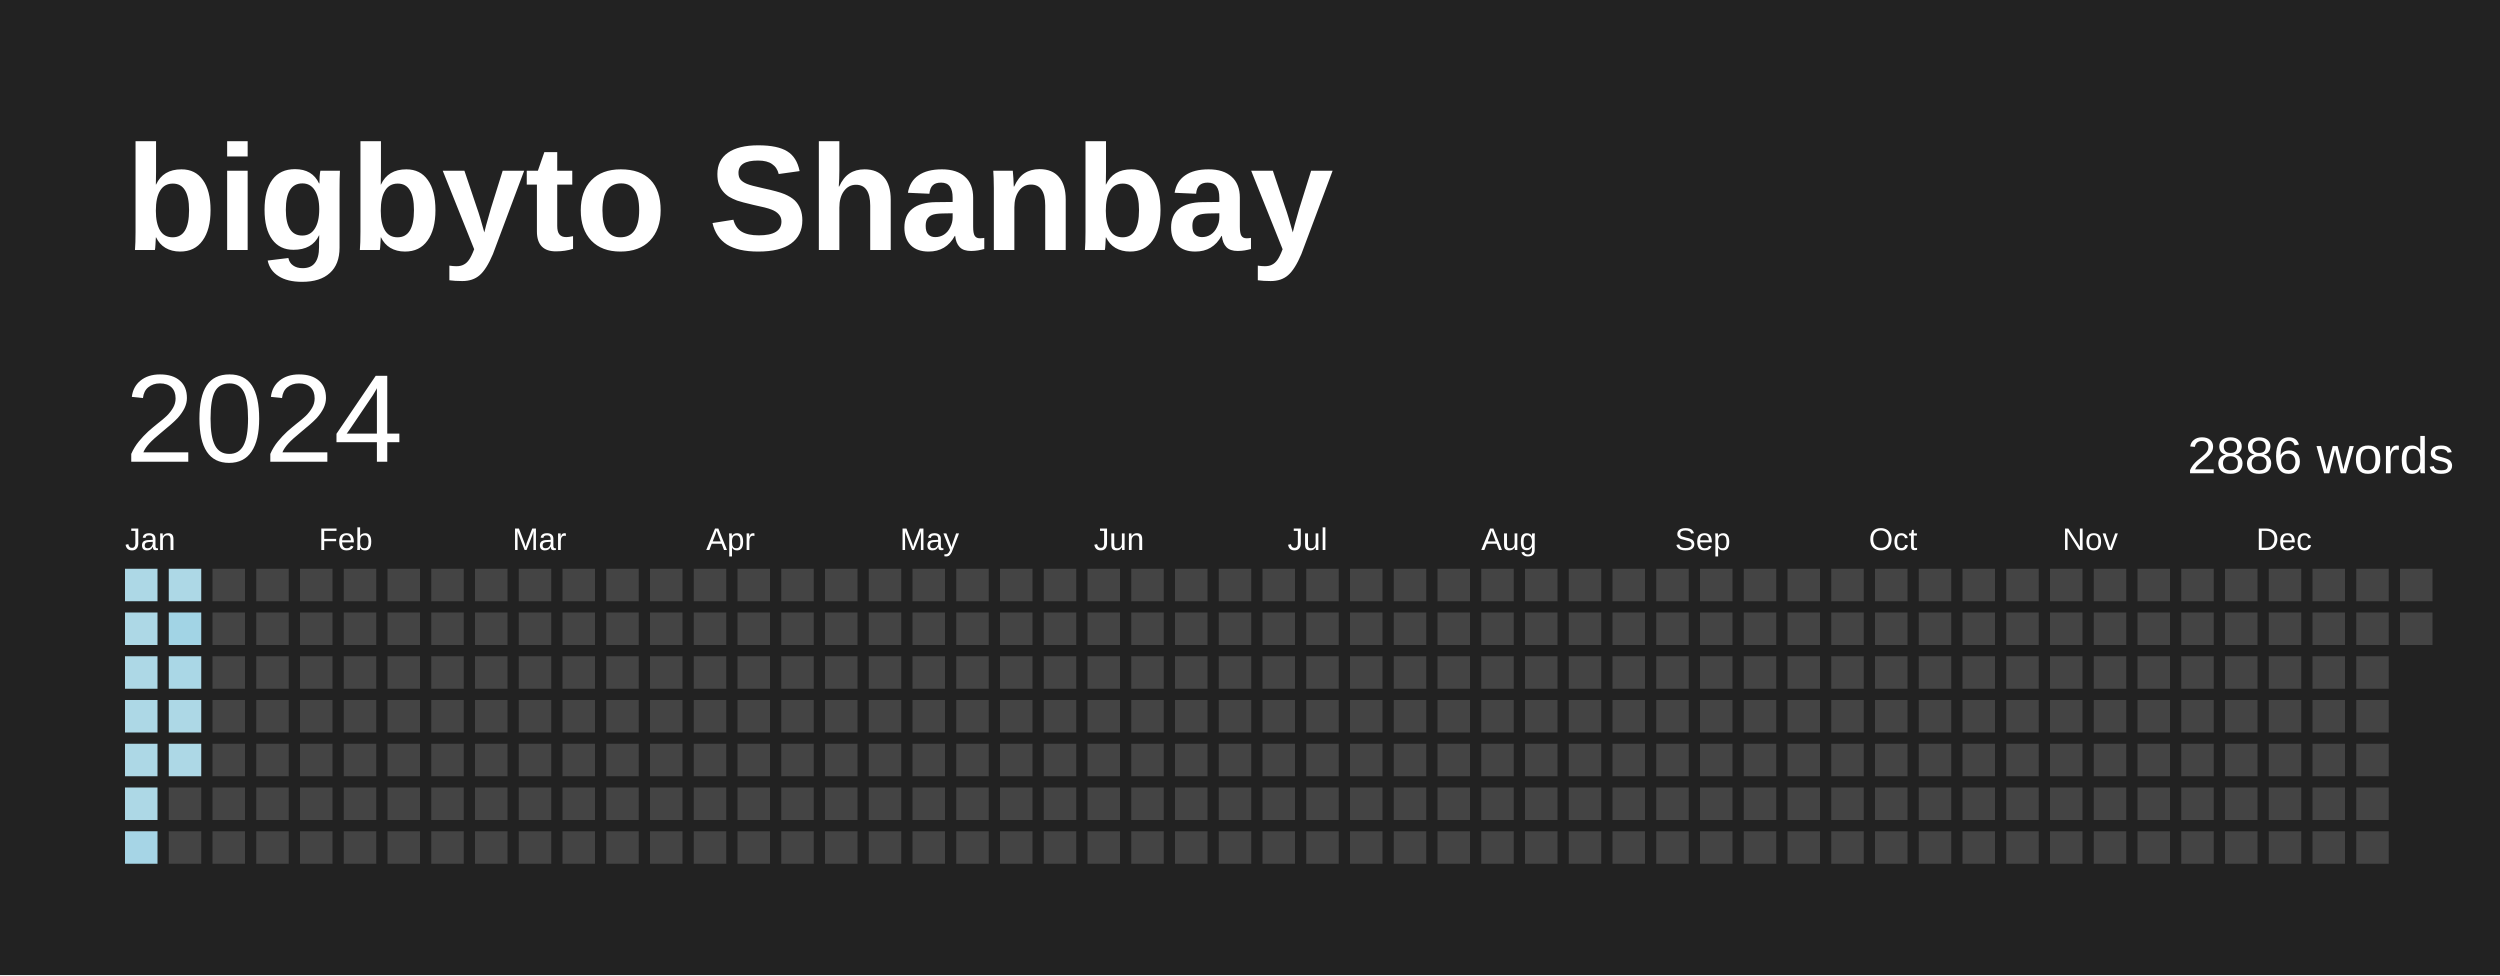
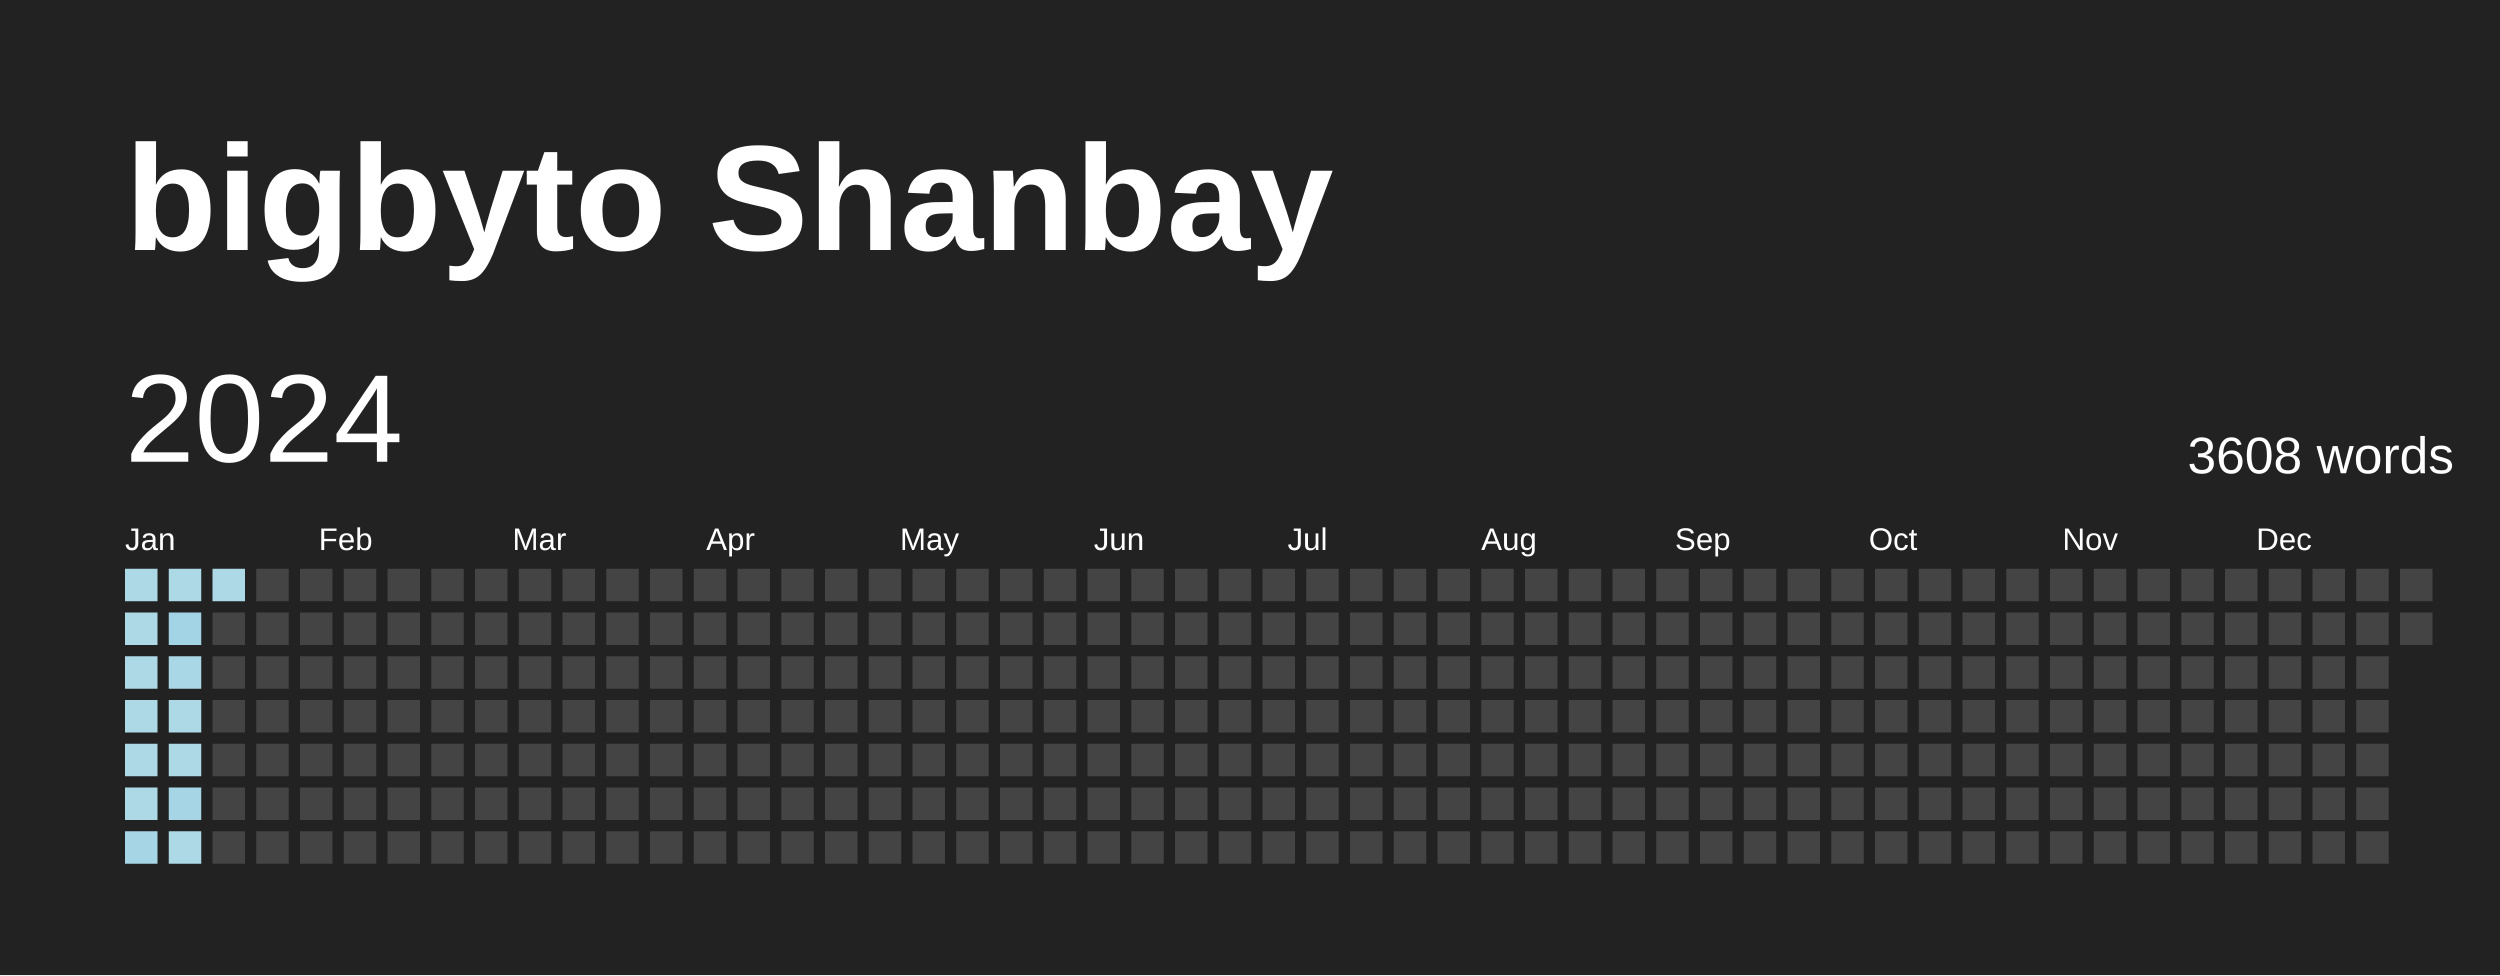
<svg xmlns="http://www.w3.org/2000/svg" baseProfile="full" height="78mm" version="1.1" viewBox="0,0,200,78" width="200mm">
  <defs />
  <rect fill="#222222" height="78" width="200" x="0" y="0" />
  <text fill="#FFFFFF" style="font-size:12px; font-family:Arial; font-weight:bold;" x="10" y="20">bigbyto Shanbay</text>
  <text dominant-baseline="hanging" fill="#FFFFFF" style="font-size:10.0px; font-family:Arial;" x="10" y="30">2024</text>
-   <text dominant-baseline="hanging" fill="#FFFFFF" style="font-size:4.125px; font-family:Arial;" x="175" y="35">2886 words</text>
+   <text dominant-baseline="hanging" fill="#FFFFFF" style="font-size:4.125px; font-family:Arial;" x="175" y="35">3608 words</text>
  <text fill="#FFFFFF" style="font-size:2.5px; font-family:Arial" x="10.0" y="44">Jan</text>
  <text fill="#FFFFFF" style="font-size:2.5px; font-family:Arial" x="25.5" y="44">Feb</text>
  <text fill="#FFFFFF" style="font-size:2.5px; font-family:Arial" x="41.0" y="44">Mar</text>
  <text fill="#FFFFFF" style="font-size:2.5px; font-family:Arial" x="56.5" y="44">Apr</text>
  <text fill="#FFFFFF" style="font-size:2.5px; font-family:Arial" x="72.0" y="44">May</text>
  <text fill="#FFFFFF" style="font-size:2.5px; font-family:Arial" x="87.5" y="44">Jun</text>
  <text fill="#FFFFFF" style="font-size:2.5px; font-family:Arial" x="103.0" y="44">Jul</text>
  <text fill="#FFFFFF" style="font-size:2.5px; font-family:Arial" x="118.5" y="44">Aug</text>
  <text fill="#FFFFFF" style="font-size:2.5px; font-family:Arial" x="134.0" y="44">Sep</text>
  <text fill="#FFFFFF" style="font-size:2.5px; font-family:Arial" x="149.5" y="44">Oct</text>
  <text fill="#FFFFFF" style="font-size:2.5px; font-family:Arial" x="165.0" y="44">Nov</text>
  <text fill="#FFFFFF" style="font-size:2.5px; font-family:Arial" x="180.5" y="44">Dec</text>
  <rect fill="#add8e6" height="2.6" width="2.6" x="10.0" y="45.5" />
  <rect fill="#add8e6" height="2.6" width="2.6" x="10.0" y="49.0" />
  <rect fill="#add8e6" height="2.6" width="2.6" x="10.0" y="52.5" />
  <rect fill="#add8e6" height="2.6" width="2.6" x="10.0" y="56.0" />
  <rect fill="#add8e6" height="2.6" width="2.6" x="10.0" y="59.5" />
  <rect fill="#add8e6" height="2.6" width="2.6" x="10.0" y="63.0" />
  <rect fill="#a6d5e6" height="2.6" width="2.6" x="10.0" y="66.5" />
  <rect fill="#add8e6" height="2.6" width="2.6" x="13.5" y="45.5" />
  <rect fill="#a2d4e5" height="2.6" width="2.6" x="13.5" y="49.0" />
  <rect fill="#aad7e6" height="2.6" width="2.6" x="13.5" y="52.5" />
  <rect fill="#add8e6" height="2.6" width="2.6" x="13.5" y="56.0" />
  <rect fill="#add8e6" height="2.6" width="2.6" x="13.5" y="59.5" />
-   <rect fill="#444444" height="2.6" width="2.6" x="13.5" y="63.0" />
-   <rect fill="#444444" height="2.6" width="2.6" x="13.5" y="66.5" />
-   <rect fill="#444444" height="2.6" width="2.6" x="17.0" y="45.5" />
+   <rect fill="#a6d5e6" height="2.6" width="2.6" x="13.5" y="63.0" />
+   <rect fill="#add8e6" height="2.6" width="2.6" x="13.5" y="66.5" />
+   <rect fill="#add8e6" height="2.6" width="2.6" x="17.0" y="45.5" />
  <rect fill="#444444" height="2.6" width="2.6" x="17.0" y="49.0" />
  <rect fill="#444444" height="2.6" width="2.6" x="17.0" y="52.5" />
  <rect fill="#444444" height="2.6" width="2.6" x="17.0" y="56.0" />
  <rect fill="#444444" height="2.6" width="2.6" x="17.0" y="59.5" />
  <rect fill="#444444" height="2.6" width="2.6" x="17.0" y="63.0" />
  <rect fill="#444444" height="2.6" width="2.6" x="17.0" y="66.5" />
  <rect fill="#444444" height="2.6" width="2.6" x="20.5" y="45.5" />
  <rect fill="#444444" height="2.6" width="2.6" x="20.5" y="49.0" />
  <rect fill="#444444" height="2.6" width="2.6" x="20.5" y="52.5" />
  <rect fill="#444444" height="2.6" width="2.6" x="20.5" y="56.0" />
  <rect fill="#444444" height="2.6" width="2.6" x="20.5" y="59.5" />
  <rect fill="#444444" height="2.6" width="2.6" x="20.5" y="63.0" />
  <rect fill="#444444" height="2.6" width="2.6" x="20.5" y="66.5" />
  <rect fill="#444444" height="2.6" width="2.6" x="24.0" y="45.5" />
  <rect fill="#444444" height="2.6" width="2.6" x="24.0" y="49.0" />
  <rect fill="#444444" height="2.6" width="2.6" x="24.0" y="52.5" />
  <rect fill="#444444" height="2.6" width="2.6" x="24.0" y="56.0" />
  <rect fill="#444444" height="2.6" width="2.6" x="24.0" y="59.5" />
  <rect fill="#444444" height="2.6" width="2.6" x="24.0" y="63.0" />
  <rect fill="#444444" height="2.6" width="2.6" x="24.0" y="66.5" />
  <rect fill="#444444" height="2.6" width="2.6" x="27.5" y="45.5" />
  <rect fill="#444444" height="2.6" width="2.6" x="27.5" y="49.0" />
  <rect fill="#444444" height="2.6" width="2.6" x="27.5" y="52.5" />
  <rect fill="#444444" height="2.6" width="2.6" x="27.5" y="56.0" />
  <rect fill="#444444" height="2.6" width="2.6" x="27.5" y="59.5" />
  <rect fill="#444444" height="2.6" width="2.6" x="27.5" y="63.0" />
  <rect fill="#444444" height="2.6" width="2.6" x="27.5" y="66.5" />
  <rect fill="#444444" height="2.6" width="2.6" x="31.0" y="45.5" />
  <rect fill="#444444" height="2.6" width="2.6" x="31.0" y="49.0" />
  <rect fill="#444444" height="2.6" width="2.6" x="31.0" y="52.5" />
  <rect fill="#444444" height="2.6" width="2.6" x="31.0" y="56.0" />
  <rect fill="#444444" height="2.6" width="2.6" x="31.0" y="59.5" />
  <rect fill="#444444" height="2.6" width="2.6" x="31.0" y="63.0" />
  <rect fill="#444444" height="2.6" width="2.6" x="31.0" y="66.5" />
  <rect fill="#444444" height="2.6" width="2.6" x="34.5" y="45.5" />
  <rect fill="#444444" height="2.6" width="2.6" x="34.5" y="49.0" />
  <rect fill="#444444" height="2.6" width="2.6" x="34.5" y="52.5" />
  <rect fill="#444444" height="2.6" width="2.6" x="34.5" y="56.0" />
  <rect fill="#444444" height="2.6" width="2.6" x="34.5" y="59.5" />
  <rect fill="#444444" height="2.6" width="2.6" x="34.5" y="63.0" />
  <rect fill="#444444" height="2.6" width="2.6" x="34.5" y="66.5" />
  <rect fill="#444444" height="2.6" width="2.6" x="38.0" y="45.5" />
  <rect fill="#444444" height="2.6" width="2.6" x="38.0" y="49.0" />
  <rect fill="#444444" height="2.6" width="2.6" x="38.0" y="52.5" />
  <rect fill="#444444" height="2.6" width="2.6" x="38.0" y="56.0" />
  <rect fill="#444444" height="2.6" width="2.6" x="38.0" y="59.5" />
  <rect fill="#444444" height="2.6" width="2.6" x="38.0" y="63.0" />
  <rect fill="#444444" height="2.6" width="2.6" x="38.0" y="66.5" />
  <rect fill="#444444" height="2.6" width="2.6" x="41.5" y="45.5" />
  <rect fill="#444444" height="2.6" width="2.6" x="41.5" y="49.0" />
  <rect fill="#444444" height="2.6" width="2.6" x="41.5" y="52.5" />
  <rect fill="#444444" height="2.6" width="2.6" x="41.5" y="56.0" />
  <rect fill="#444444" height="2.6" width="2.6" x="41.5" y="59.5" />
  <rect fill="#444444" height="2.6" width="2.6" x="41.5" y="63.0" />
  <rect fill="#444444" height="2.6" width="2.6" x="41.5" y="66.5" />
  <rect fill="#444444" height="2.6" width="2.6" x="45.0" y="45.5" />
  <rect fill="#444444" height="2.6" width="2.6" x="45.0" y="49.0" />
  <rect fill="#444444" height="2.6" width="2.6" x="45.0" y="52.5" />
  <rect fill="#444444" height="2.6" width="2.6" x="45.0" y="56.0" />
  <rect fill="#444444" height="2.6" width="2.6" x="45.0" y="59.5" />
  <rect fill="#444444" height="2.6" width="2.6" x="45.0" y="63.0" />
  <rect fill="#444444" height="2.6" width="2.6" x="45.0" y="66.5" />
  <rect fill="#444444" height="2.6" width="2.6" x="48.5" y="45.5" />
  <rect fill="#444444" height="2.6" width="2.6" x="48.5" y="49.0" />
  <rect fill="#444444" height="2.6" width="2.6" x="48.5" y="52.5" />
  <rect fill="#444444" height="2.6" width="2.6" x="48.5" y="56.0" />
  <rect fill="#444444" height="2.6" width="2.6" x="48.5" y="59.5" />
  <rect fill="#444444" height="2.6" width="2.6" x="48.5" y="63.0" />
  <rect fill="#444444" height="2.6" width="2.6" x="48.5" y="66.5" />
  <rect fill="#444444" height="2.6" width="2.6" x="52.0" y="45.5" />
  <rect fill="#444444" height="2.6" width="2.6" x="52.0" y="49.0" />
  <rect fill="#444444" height="2.6" width="2.6" x="52.0" y="52.5" />
  <rect fill="#444444" height="2.6" width="2.6" x="52.0" y="56.0" />
  <rect fill="#444444" height="2.6" width="2.6" x="52.0" y="59.5" />
  <rect fill="#444444" height="2.6" width="2.6" x="52.0" y="63.0" />
  <rect fill="#444444" height="2.6" width="2.6" x="52.0" y="66.5" />
  <rect fill="#444444" height="2.6" width="2.6" x="55.5" y="45.5" />
  <rect fill="#444444" height="2.6" width="2.6" x="55.5" y="49.0" />
  <rect fill="#444444" height="2.6" width="2.6" x="55.5" y="52.5" />
  <rect fill="#444444" height="2.6" width="2.6" x="55.5" y="56.0" />
  <rect fill="#444444" height="2.6" width="2.6" x="55.5" y="59.5" />
  <rect fill="#444444" height="2.6" width="2.6" x="55.5" y="63.0" />
  <rect fill="#444444" height="2.6" width="2.6" x="55.5" y="66.5" />
  <rect fill="#444444" height="2.6" width="2.6" x="59.0" y="45.5" />
  <rect fill="#444444" height="2.6" width="2.6" x="59.0" y="49.0" />
  <rect fill="#444444" height="2.6" width="2.6" x="59.0" y="52.5" />
  <rect fill="#444444" height="2.6" width="2.6" x="59.0" y="56.0" />
  <rect fill="#444444" height="2.6" width="2.6" x="59.0" y="59.5" />
  <rect fill="#444444" height="2.6" width="2.6" x="59.0" y="63.0" />
  <rect fill="#444444" height="2.6" width="2.6" x="59.0" y="66.5" />
  <rect fill="#444444" height="2.6" width="2.6" x="62.5" y="45.5" />
  <rect fill="#444444" height="2.6" width="2.6" x="62.5" y="49.0" />
  <rect fill="#444444" height="2.6" width="2.6" x="62.5" y="52.5" />
  <rect fill="#444444" height="2.6" width="2.6" x="62.5" y="56.0" />
  <rect fill="#444444" height="2.6" width="2.6" x="62.5" y="59.5" />
  <rect fill="#444444" height="2.6" width="2.6" x="62.5" y="63.0" />
  <rect fill="#444444" height="2.6" width="2.6" x="62.5" y="66.5" />
  <rect fill="#444444" height="2.6" width="2.6" x="66.0" y="45.5" />
  <rect fill="#444444" height="2.6" width="2.6" x="66.0" y="49.0" />
  <rect fill="#444444" height="2.6" width="2.6" x="66.0" y="52.5" />
  <rect fill="#444444" height="2.6" width="2.6" x="66.0" y="56.0" />
  <rect fill="#444444" height="2.6" width="2.6" x="66.0" y="59.5" />
  <rect fill="#444444" height="2.6" width="2.6" x="66.0" y="63.0" />
  <rect fill="#444444" height="2.6" width="2.6" x="66.0" y="66.5" />
  <rect fill="#444444" height="2.6" width="2.6" x="69.5" y="45.5" />
  <rect fill="#444444" height="2.6" width="2.6" x="69.5" y="49.0" />
  <rect fill="#444444" height="2.6" width="2.6" x="69.5" y="52.5" />
  <rect fill="#444444" height="2.6" width="2.6" x="69.5" y="56.0" />
  <rect fill="#444444" height="2.6" width="2.6" x="69.5" y="59.5" />
  <rect fill="#444444" height="2.6" width="2.6" x="69.5" y="63.0" />
  <rect fill="#444444" height="2.6" width="2.6" x="69.5" y="66.5" />
  <rect fill="#444444" height="2.6" width="2.6" x="73.0" y="45.5" />
  <rect fill="#444444" height="2.6" width="2.6" x="73.0" y="49.0" />
  <rect fill="#444444" height="2.6" width="2.6" x="73.0" y="52.5" />
  <rect fill="#444444" height="2.6" width="2.6" x="73.0" y="56.0" />
  <rect fill="#444444" height="2.6" width="2.6" x="73.0" y="59.5" />
  <rect fill="#444444" height="2.6" width="2.6" x="73.0" y="63.0" />
  <rect fill="#444444" height="2.6" width="2.6" x="73.0" y="66.5" />
  <rect fill="#444444" height="2.6" width="2.6" x="76.5" y="45.5" />
  <rect fill="#444444" height="2.6" width="2.6" x="76.5" y="49.0" />
  <rect fill="#444444" height="2.6" width="2.6" x="76.5" y="52.5" />
  <rect fill="#444444" height="2.6" width="2.6" x="76.5" y="56.0" />
  <rect fill="#444444" height="2.6" width="2.6" x="76.5" y="59.5" />
  <rect fill="#444444" height="2.6" width="2.6" x="76.5" y="63.0" />
  <rect fill="#444444" height="2.6" width="2.6" x="76.5" y="66.5" />
  <rect fill="#444444" height="2.6" width="2.6" x="80.0" y="45.5" />
  <rect fill="#444444" height="2.6" width="2.6" x="80.0" y="49.0" />
  <rect fill="#444444" height="2.6" width="2.6" x="80.0" y="52.5" />
  <rect fill="#444444" height="2.6" width="2.6" x="80.0" y="56.0" />
  <rect fill="#444444" height="2.6" width="2.6" x="80.0" y="59.5" />
  <rect fill="#444444" height="2.6" width="2.6" x="80.0" y="63.0" />
  <rect fill="#444444" height="2.6" width="2.6" x="80.0" y="66.5" />
  <rect fill="#444444" height="2.6" width="2.6" x="83.5" y="45.5" />
  <rect fill="#444444" height="2.6" width="2.6" x="83.5" y="49.0" />
  <rect fill="#444444" height="2.6" width="2.6" x="83.5" y="52.5" />
  <rect fill="#444444" height="2.6" width="2.6" x="83.5" y="56.0" />
  <rect fill="#444444" height="2.6" width="2.6" x="83.5" y="59.5" />
  <rect fill="#444444" height="2.6" width="2.6" x="83.5" y="63.0" />
  <rect fill="#444444" height="2.6" width="2.6" x="83.5" y="66.5" />
  <rect fill="#444444" height="2.6" width="2.6" x="87.0" y="45.5" />
  <rect fill="#444444" height="2.6" width="2.6" x="87.0" y="49.0" />
  <rect fill="#444444" height="2.6" width="2.6" x="87.0" y="52.5" />
  <rect fill="#444444" height="2.6" width="2.6" x="87.0" y="56.0" />
  <rect fill="#444444" height="2.6" width="2.6" x="87.0" y="59.5" />
  <rect fill="#444444" height="2.6" width="2.6" x="87.0" y="63.0" />
  <rect fill="#444444" height="2.6" width="2.6" x="87.0" y="66.5" />
  <rect fill="#444444" height="2.6" width="2.6" x="90.5" y="45.5" />
  <rect fill="#444444" height="2.6" width="2.6" x="90.5" y="49.0" />
  <rect fill="#444444" height="2.6" width="2.6" x="90.5" y="52.5" />
  <rect fill="#444444" height="2.6" width="2.6" x="90.5" y="56.0" />
  <rect fill="#444444" height="2.6" width="2.6" x="90.5" y="59.5" />
  <rect fill="#444444" height="2.6" width="2.6" x="90.5" y="63.0" />
  <rect fill="#444444" height="2.6" width="2.6" x="90.5" y="66.5" />
  <rect fill="#444444" height="2.6" width="2.6" x="94.0" y="45.5" />
  <rect fill="#444444" height="2.6" width="2.6" x="94.0" y="49.0" />
  <rect fill="#444444" height="2.6" width="2.6" x="94.0" y="52.5" />
  <rect fill="#444444" height="2.6" width="2.6" x="94.0" y="56.0" />
  <rect fill="#444444" height="2.6" width="2.6" x="94.0" y="59.5" />
  <rect fill="#444444" height="2.6" width="2.6" x="94.0" y="63.0" />
  <rect fill="#444444" height="2.6" width="2.6" x="94.0" y="66.5" />
  <rect fill="#444444" height="2.6" width="2.6" x="97.5" y="45.5" />
  <rect fill="#444444" height="2.6" width="2.6" x="97.5" y="49.0" />
  <rect fill="#444444" height="2.6" width="2.6" x="97.5" y="52.5" />
  <rect fill="#444444" height="2.6" width="2.6" x="97.5" y="56.0" />
  <rect fill="#444444" height="2.6" width="2.6" x="97.5" y="59.5" />
  <rect fill="#444444" height="2.6" width="2.6" x="97.5" y="63.0" />
  <rect fill="#444444" height="2.6" width="2.6" x="97.5" y="66.5" />
  <rect fill="#444444" height="2.6" width="2.6" x="101.0" y="45.5" />
  <rect fill="#444444" height="2.6" width="2.6" x="101.0" y="49.0" />
  <rect fill="#444444" height="2.6" width="2.6" x="101.0" y="52.5" />
  <rect fill="#444444" height="2.6" width="2.6" x="101.0" y="56.0" />
  <rect fill="#444444" height="2.6" width="2.6" x="101.0" y="59.5" />
  <rect fill="#444444" height="2.6" width="2.6" x="101.0" y="63.0" />
  <rect fill="#444444" height="2.6" width="2.6" x="101.0" y="66.5" />
  <rect fill="#444444" height="2.6" width="2.6" x="104.5" y="45.5" />
  <rect fill="#444444" height="2.6" width="2.6" x="104.5" y="49.0" />
  <rect fill="#444444" height="2.6" width="2.6" x="104.5" y="52.5" />
  <rect fill="#444444" height="2.6" width="2.6" x="104.5" y="56.0" />
  <rect fill="#444444" height="2.6" width="2.6" x="104.5" y="59.5" />
  <rect fill="#444444" height="2.6" width="2.6" x="104.5" y="63.0" />
  <rect fill="#444444" height="2.6" width="2.6" x="104.5" y="66.5" />
  <rect fill="#444444" height="2.6" width="2.6" x="108.0" y="45.5" />
  <rect fill="#444444" height="2.6" width="2.6" x="108.0" y="49.0" />
  <rect fill="#444444" height="2.6" width="2.6" x="108.0" y="52.5" />
  <rect fill="#444444" height="2.6" width="2.6" x="108.0" y="56.0" />
  <rect fill="#444444" height="2.6" width="2.6" x="108.0" y="59.5" />
  <rect fill="#444444" height="2.6" width="2.6" x="108.0" y="63.0" />
  <rect fill="#444444" height="2.6" width="2.6" x="108.0" y="66.5" />
  <rect fill="#444444" height="2.6" width="2.6" x="111.5" y="45.5" />
  <rect fill="#444444" height="2.6" width="2.6" x="111.5" y="49.0" />
  <rect fill="#444444" height="2.6" width="2.6" x="111.5" y="52.5" />
  <rect fill="#444444" height="2.6" width="2.6" x="111.5" y="56.0" />
  <rect fill="#444444" height="2.6" width="2.6" x="111.5" y="59.5" />
  <rect fill="#444444" height="2.6" width="2.6" x="111.5" y="63.0" />
  <rect fill="#444444" height="2.6" width="2.6" x="111.5" y="66.5" />
  <rect fill="#444444" height="2.6" width="2.6" x="115.0" y="45.5" />
  <rect fill="#444444" height="2.6" width="2.6" x="115.0" y="49.0" />
  <rect fill="#444444" height="2.6" width="2.6" x="115.0" y="52.5" />
  <rect fill="#444444" height="2.6" width="2.6" x="115.0" y="56.0" />
  <rect fill="#444444" height="2.6" width="2.6" x="115.0" y="59.5" />
  <rect fill="#444444" height="2.6" width="2.6" x="115.0" y="63.0" />
  <rect fill="#444444" height="2.6" width="2.6" x="115.0" y="66.5" />
  <rect fill="#444444" height="2.6" width="2.6" x="118.5" y="45.5" />
  <rect fill="#444444" height="2.6" width="2.6" x="118.5" y="49.0" />
  <rect fill="#444444" height="2.6" width="2.6" x="118.5" y="52.5" />
  <rect fill="#444444" height="2.6" width="2.6" x="118.5" y="56.0" />
  <rect fill="#444444" height="2.6" width="2.6" x="118.5" y="59.5" />
  <rect fill="#444444" height="2.6" width="2.6" x="118.5" y="63.0" />
  <rect fill="#444444" height="2.6" width="2.6" x="118.5" y="66.5" />
  <rect fill="#444444" height="2.6" width="2.6" x="122.0" y="45.5" />
  <rect fill="#444444" height="2.6" width="2.6" x="122.0" y="49.0" />
  <rect fill="#444444" height="2.6" width="2.6" x="122.0" y="52.5" />
  <rect fill="#444444" height="2.6" width="2.6" x="122.0" y="56.0" />
  <rect fill="#444444" height="2.6" width="2.6" x="122.0" y="59.5" />
  <rect fill="#444444" height="2.6" width="2.6" x="122.0" y="63.0" />
  <rect fill="#444444" height="2.6" width="2.6" x="122.0" y="66.5" />
  <rect fill="#444444" height="2.6" width="2.6" x="125.5" y="45.5" />
  <rect fill="#444444" height="2.6" width="2.6" x="125.5" y="49.0" />
  <rect fill="#444444" height="2.6" width="2.6" x="125.5" y="52.5" />
  <rect fill="#444444" height="2.6" width="2.6" x="125.5" y="56.0" />
  <rect fill="#444444" height="2.6" width="2.6" x="125.5" y="59.5" />
  <rect fill="#444444" height="2.6" width="2.6" x="125.5" y="63.0" />
  <rect fill="#444444" height="2.6" width="2.6" x="125.5" y="66.5" />
  <rect fill="#444444" height="2.6" width="2.6" x="129.0" y="45.5" />
  <rect fill="#444444" height="2.6" width="2.6" x="129.0" y="49.0" />
  <rect fill="#444444" height="2.6" width="2.6" x="129.0" y="52.5" />
  <rect fill="#444444" height="2.6" width="2.6" x="129.0" y="56.0" />
  <rect fill="#444444" height="2.6" width="2.6" x="129.0" y="59.5" />
  <rect fill="#444444" height="2.6" width="2.6" x="129.0" y="63.0" />
  <rect fill="#444444" height="2.6" width="2.6" x="129.0" y="66.5" />
  <rect fill="#444444" height="2.6" width="2.6" x="132.5" y="45.5" />
  <rect fill="#444444" height="2.6" width="2.6" x="132.5" y="49.0" />
  <rect fill="#444444" height="2.6" width="2.6" x="132.5" y="52.5" />
  <rect fill="#444444" height="2.6" width="2.6" x="132.5" y="56.0" />
  <rect fill="#444444" height="2.6" width="2.6" x="132.5" y="59.5" />
  <rect fill="#444444" height="2.6" width="2.6" x="132.5" y="63.0" />
  <rect fill="#444444" height="2.6" width="2.6" x="132.5" y="66.5" />
  <rect fill="#444444" height="2.6" width="2.6" x="136.0" y="45.5" />
  <rect fill="#444444" height="2.6" width="2.6" x="136.0" y="49.0" />
  <rect fill="#444444" height="2.6" width="2.6" x="136.0" y="52.5" />
  <rect fill="#444444" height="2.6" width="2.6" x="136.0" y="56.0" />
  <rect fill="#444444" height="2.6" width="2.6" x="136.0" y="59.5" />
  <rect fill="#444444" height="2.6" width="2.6" x="136.0" y="63.0" />
  <rect fill="#444444" height="2.6" width="2.6" x="136.0" y="66.5" />
  <rect fill="#444444" height="2.6" width="2.6" x="139.5" y="45.5" />
  <rect fill="#444444" height="2.6" width="2.6" x="139.5" y="49.0" />
  <rect fill="#444444" height="2.6" width="2.6" x="139.5" y="52.5" />
  <rect fill="#444444" height="2.6" width="2.6" x="139.5" y="56.0" />
  <rect fill="#444444" height="2.6" width="2.6" x="139.5" y="59.5" />
  <rect fill="#444444" height="2.6" width="2.6" x="139.5" y="63.0" />
  <rect fill="#444444" height="2.6" width="2.6" x="139.5" y="66.5" />
  <rect fill="#444444" height="2.6" width="2.6" x="143.0" y="45.5" />
  <rect fill="#444444" height="2.6" width="2.6" x="143.0" y="49.0" />
  <rect fill="#444444" height="2.6" width="2.6" x="143.0" y="52.5" />
  <rect fill="#444444" height="2.6" width="2.6" x="143.0" y="56.0" />
  <rect fill="#444444" height="2.6" width="2.6" x="143.0" y="59.5" />
  <rect fill="#444444" height="2.6" width="2.6" x="143.0" y="63.0" />
  <rect fill="#444444" height="2.6" width="2.6" x="143.0" y="66.5" />
  <rect fill="#444444" height="2.6" width="2.6" x="146.5" y="45.5" />
  <rect fill="#444444" height="2.6" width="2.6" x="146.5" y="49.0" />
  <rect fill="#444444" height="2.6" width="2.6" x="146.5" y="52.5" />
  <rect fill="#444444" height="2.6" width="2.6" x="146.5" y="56.0" />
  <rect fill="#444444" height="2.6" width="2.6" x="146.5" y="59.5" />
  <rect fill="#444444" height="2.6" width="2.6" x="146.5" y="63.0" />
  <rect fill="#444444" height="2.6" width="2.6" x="146.5" y="66.5" />
  <rect fill="#444444" height="2.6" width="2.6" x="150.0" y="45.5" />
  <rect fill="#444444" height="2.6" width="2.6" x="150.0" y="49.0" />
  <rect fill="#444444" height="2.6" width="2.6" x="150.0" y="52.5" />
  <rect fill="#444444" height="2.6" width="2.6" x="150.0" y="56.0" />
  <rect fill="#444444" height="2.6" width="2.6" x="150.0" y="59.5" />
  <rect fill="#444444" height="2.6" width="2.6" x="150.0" y="63.0" />
  <rect fill="#444444" height="2.6" width="2.6" x="150.0" y="66.5" />
  <rect fill="#444444" height="2.6" width="2.6" x="153.5" y="45.5" />
  <rect fill="#444444" height="2.6" width="2.6" x="153.5" y="49.0" />
  <rect fill="#444444" height="2.6" width="2.6" x="153.5" y="52.5" />
  <rect fill="#444444" height="2.6" width="2.6" x="153.5" y="56.0" />
  <rect fill="#444444" height="2.6" width="2.6" x="153.5" y="59.5" />
  <rect fill="#444444" height="2.6" width="2.6" x="153.5" y="63.0" />
  <rect fill="#444444" height="2.6" width="2.6" x="153.5" y="66.5" />
  <rect fill="#444444" height="2.6" width="2.6" x="157.0" y="45.5" />
  <rect fill="#444444" height="2.6" width="2.6" x="157.0" y="49.0" />
  <rect fill="#444444" height="2.6" width="2.6" x="157.0" y="52.5" />
  <rect fill="#444444" height="2.6" width="2.6" x="157.0" y="56.0" />
  <rect fill="#444444" height="2.6" width="2.6" x="157.0" y="59.5" />
  <rect fill="#444444" height="2.6" width="2.6" x="157.0" y="63.0" />
  <rect fill="#444444" height="2.6" width="2.6" x="157.0" y="66.5" />
  <rect fill="#444444" height="2.6" width="2.6" x="160.5" y="45.5" />
  <rect fill="#444444" height="2.6" width="2.6" x="160.5" y="49.0" />
  <rect fill="#444444" height="2.6" width="2.6" x="160.5" y="52.5" />
  <rect fill="#444444" height="2.6" width="2.6" x="160.5" y="56.0" />
  <rect fill="#444444" height="2.6" width="2.6" x="160.5" y="59.5" />
  <rect fill="#444444" height="2.6" width="2.6" x="160.5" y="63.0" />
  <rect fill="#444444" height="2.6" width="2.6" x="160.5" y="66.5" />
  <rect fill="#444444" height="2.6" width="2.6" x="164.0" y="45.5" />
  <rect fill="#444444" height="2.6" width="2.6" x="164.0" y="49.0" />
  <rect fill="#444444" height="2.6" width="2.6" x="164.0" y="52.5" />
  <rect fill="#444444" height="2.6" width="2.6" x="164.0" y="56.0" />
  <rect fill="#444444" height="2.6" width="2.6" x="164.0" y="59.5" />
  <rect fill="#444444" height="2.6" width="2.6" x="164.0" y="63.0" />
  <rect fill="#444444" height="2.6" width="2.6" x="164.0" y="66.5" />
  <rect fill="#444444" height="2.6" width="2.6" x="167.5" y="45.5" />
  <rect fill="#444444" height="2.6" width="2.6" x="167.5" y="49.0" />
  <rect fill="#444444" height="2.6" width="2.6" x="167.5" y="52.5" />
  <rect fill="#444444" height="2.6" width="2.6" x="167.5" y="56.0" />
  <rect fill="#444444" height="2.6" width="2.6" x="167.5" y="59.5" />
  <rect fill="#444444" height="2.6" width="2.6" x="167.5" y="63.0" />
  <rect fill="#444444" height="2.6" width="2.6" x="167.5" y="66.5" />
  <rect fill="#444444" height="2.6" width="2.6" x="171.0" y="45.5" />
  <rect fill="#444444" height="2.6" width="2.6" x="171.0" y="49.0" />
  <rect fill="#444444" height="2.6" width="2.6" x="171.0" y="52.5" />
  <rect fill="#444444" height="2.6" width="2.6" x="171.0" y="56.0" />
  <rect fill="#444444" height="2.6" width="2.6" x="171.0" y="59.5" />
  <rect fill="#444444" height="2.6" width="2.6" x="171.0" y="63.0" />
  <rect fill="#444444" height="2.6" width="2.6" x="171.0" y="66.5" />
  <rect fill="#444444" height="2.6" width="2.6" x="174.5" y="45.5" />
  <rect fill="#444444" height="2.6" width="2.6" x="174.5" y="49.0" />
  <rect fill="#444444" height="2.6" width="2.6" x="174.5" y="52.5" />
  <rect fill="#444444" height="2.6" width="2.6" x="174.5" y="56.0" />
  <rect fill="#444444" height="2.6" width="2.6" x="174.5" y="59.5" />
  <rect fill="#444444" height="2.6" width="2.6" x="174.5" y="63.0" />
  <rect fill="#444444" height="2.6" width="2.6" x="174.5" y="66.5" />
  <rect fill="#444444" height="2.6" width="2.6" x="178.0" y="45.5" />
  <rect fill="#444444" height="2.6" width="2.6" x="178.0" y="49.0" />
  <rect fill="#444444" height="2.6" width="2.6" x="178.0" y="52.5" />
  <rect fill="#444444" height="2.6" width="2.6" x="178.0" y="56.0" />
  <rect fill="#444444" height="2.6" width="2.6" x="178.0" y="59.5" />
  <rect fill="#444444" height="2.6" width="2.6" x="178.0" y="63.0" />
  <rect fill="#444444" height="2.6" width="2.6" x="178.0" y="66.5" />
  <rect fill="#444444" height="2.6" width="2.6" x="181.5" y="45.5" />
  <rect fill="#444444" height="2.6" width="2.6" x="181.5" y="49.0" />
  <rect fill="#444444" height="2.6" width="2.6" x="181.5" y="52.5" />
  <rect fill="#444444" height="2.6" width="2.6" x="181.5" y="56.0" />
  <rect fill="#444444" height="2.6" width="2.6" x="181.5" y="59.5" />
  <rect fill="#444444" height="2.6" width="2.6" x="181.5" y="63.0" />
  <rect fill="#444444" height="2.6" width="2.6" x="181.5" y="66.5" />
  <rect fill="#444444" height="2.6" width="2.6" x="185.0" y="45.5" />
  <rect fill="#444444" height="2.6" width="2.6" x="185.0" y="49.0" />
  <rect fill="#444444" height="2.6" width="2.6" x="185.0" y="52.5" />
  <rect fill="#444444" height="2.6" width="2.6" x="185.0" y="56.0" />
  <rect fill="#444444" height="2.6" width="2.6" x="185.0" y="59.5" />
  <rect fill="#444444" height="2.6" width="2.6" x="185.0" y="63.0" />
  <rect fill="#444444" height="2.6" width="2.6" x="185.0" y="66.5" />
  <rect fill="#444444" height="2.6" width="2.6" x="188.5" y="45.5" />
  <rect fill="#444444" height="2.6" width="2.6" x="188.5" y="49.0" />
  <rect fill="#444444" height="2.6" width="2.6" x="188.5" y="52.5" />
  <rect fill="#444444" height="2.6" width="2.6" x="188.5" y="56.0" />
  <rect fill="#444444" height="2.6" width="2.6" x="188.5" y="59.5" />
  <rect fill="#444444" height="2.6" width="2.6" x="188.5" y="63.0" />
  <rect fill="#444444" height="2.6" width="2.6" x="188.5" y="66.5" />
  <rect fill="#444444" height="2.6" width="2.6" x="192.0" y="45.5" />
  <rect fill="#444444" height="2.6" width="2.6" x="192.0" y="49.0" />
</svg>
